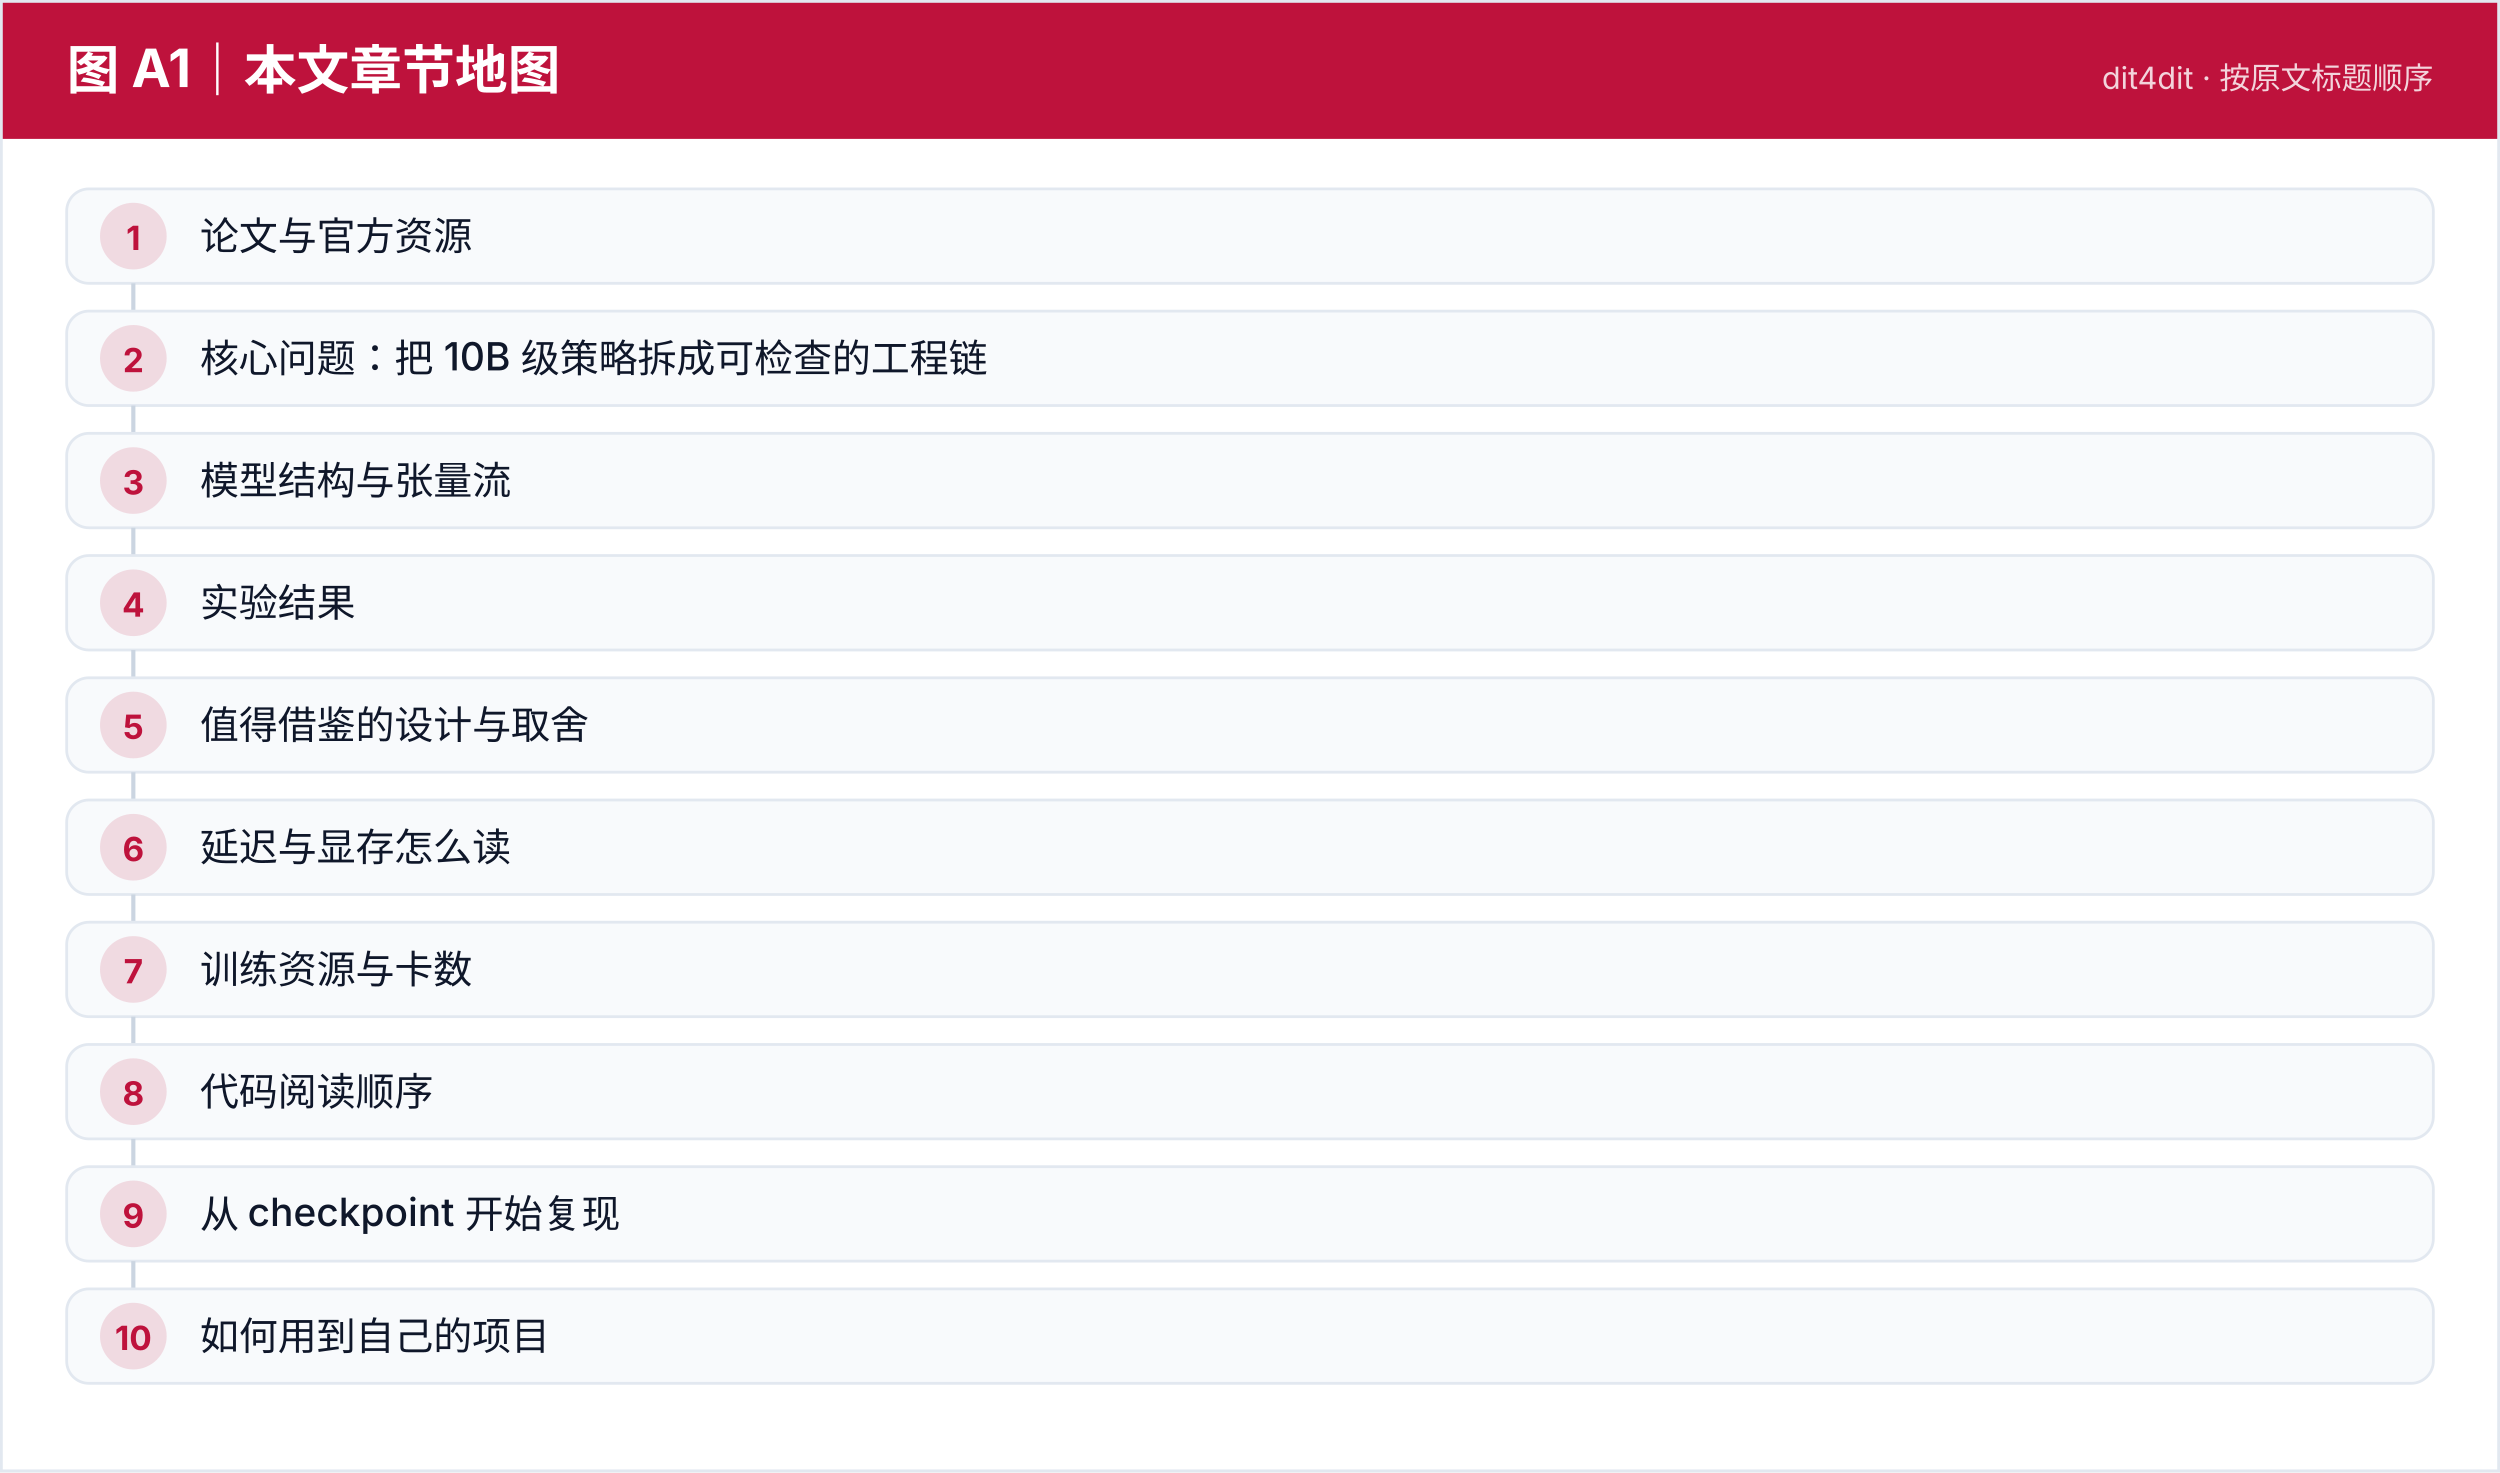
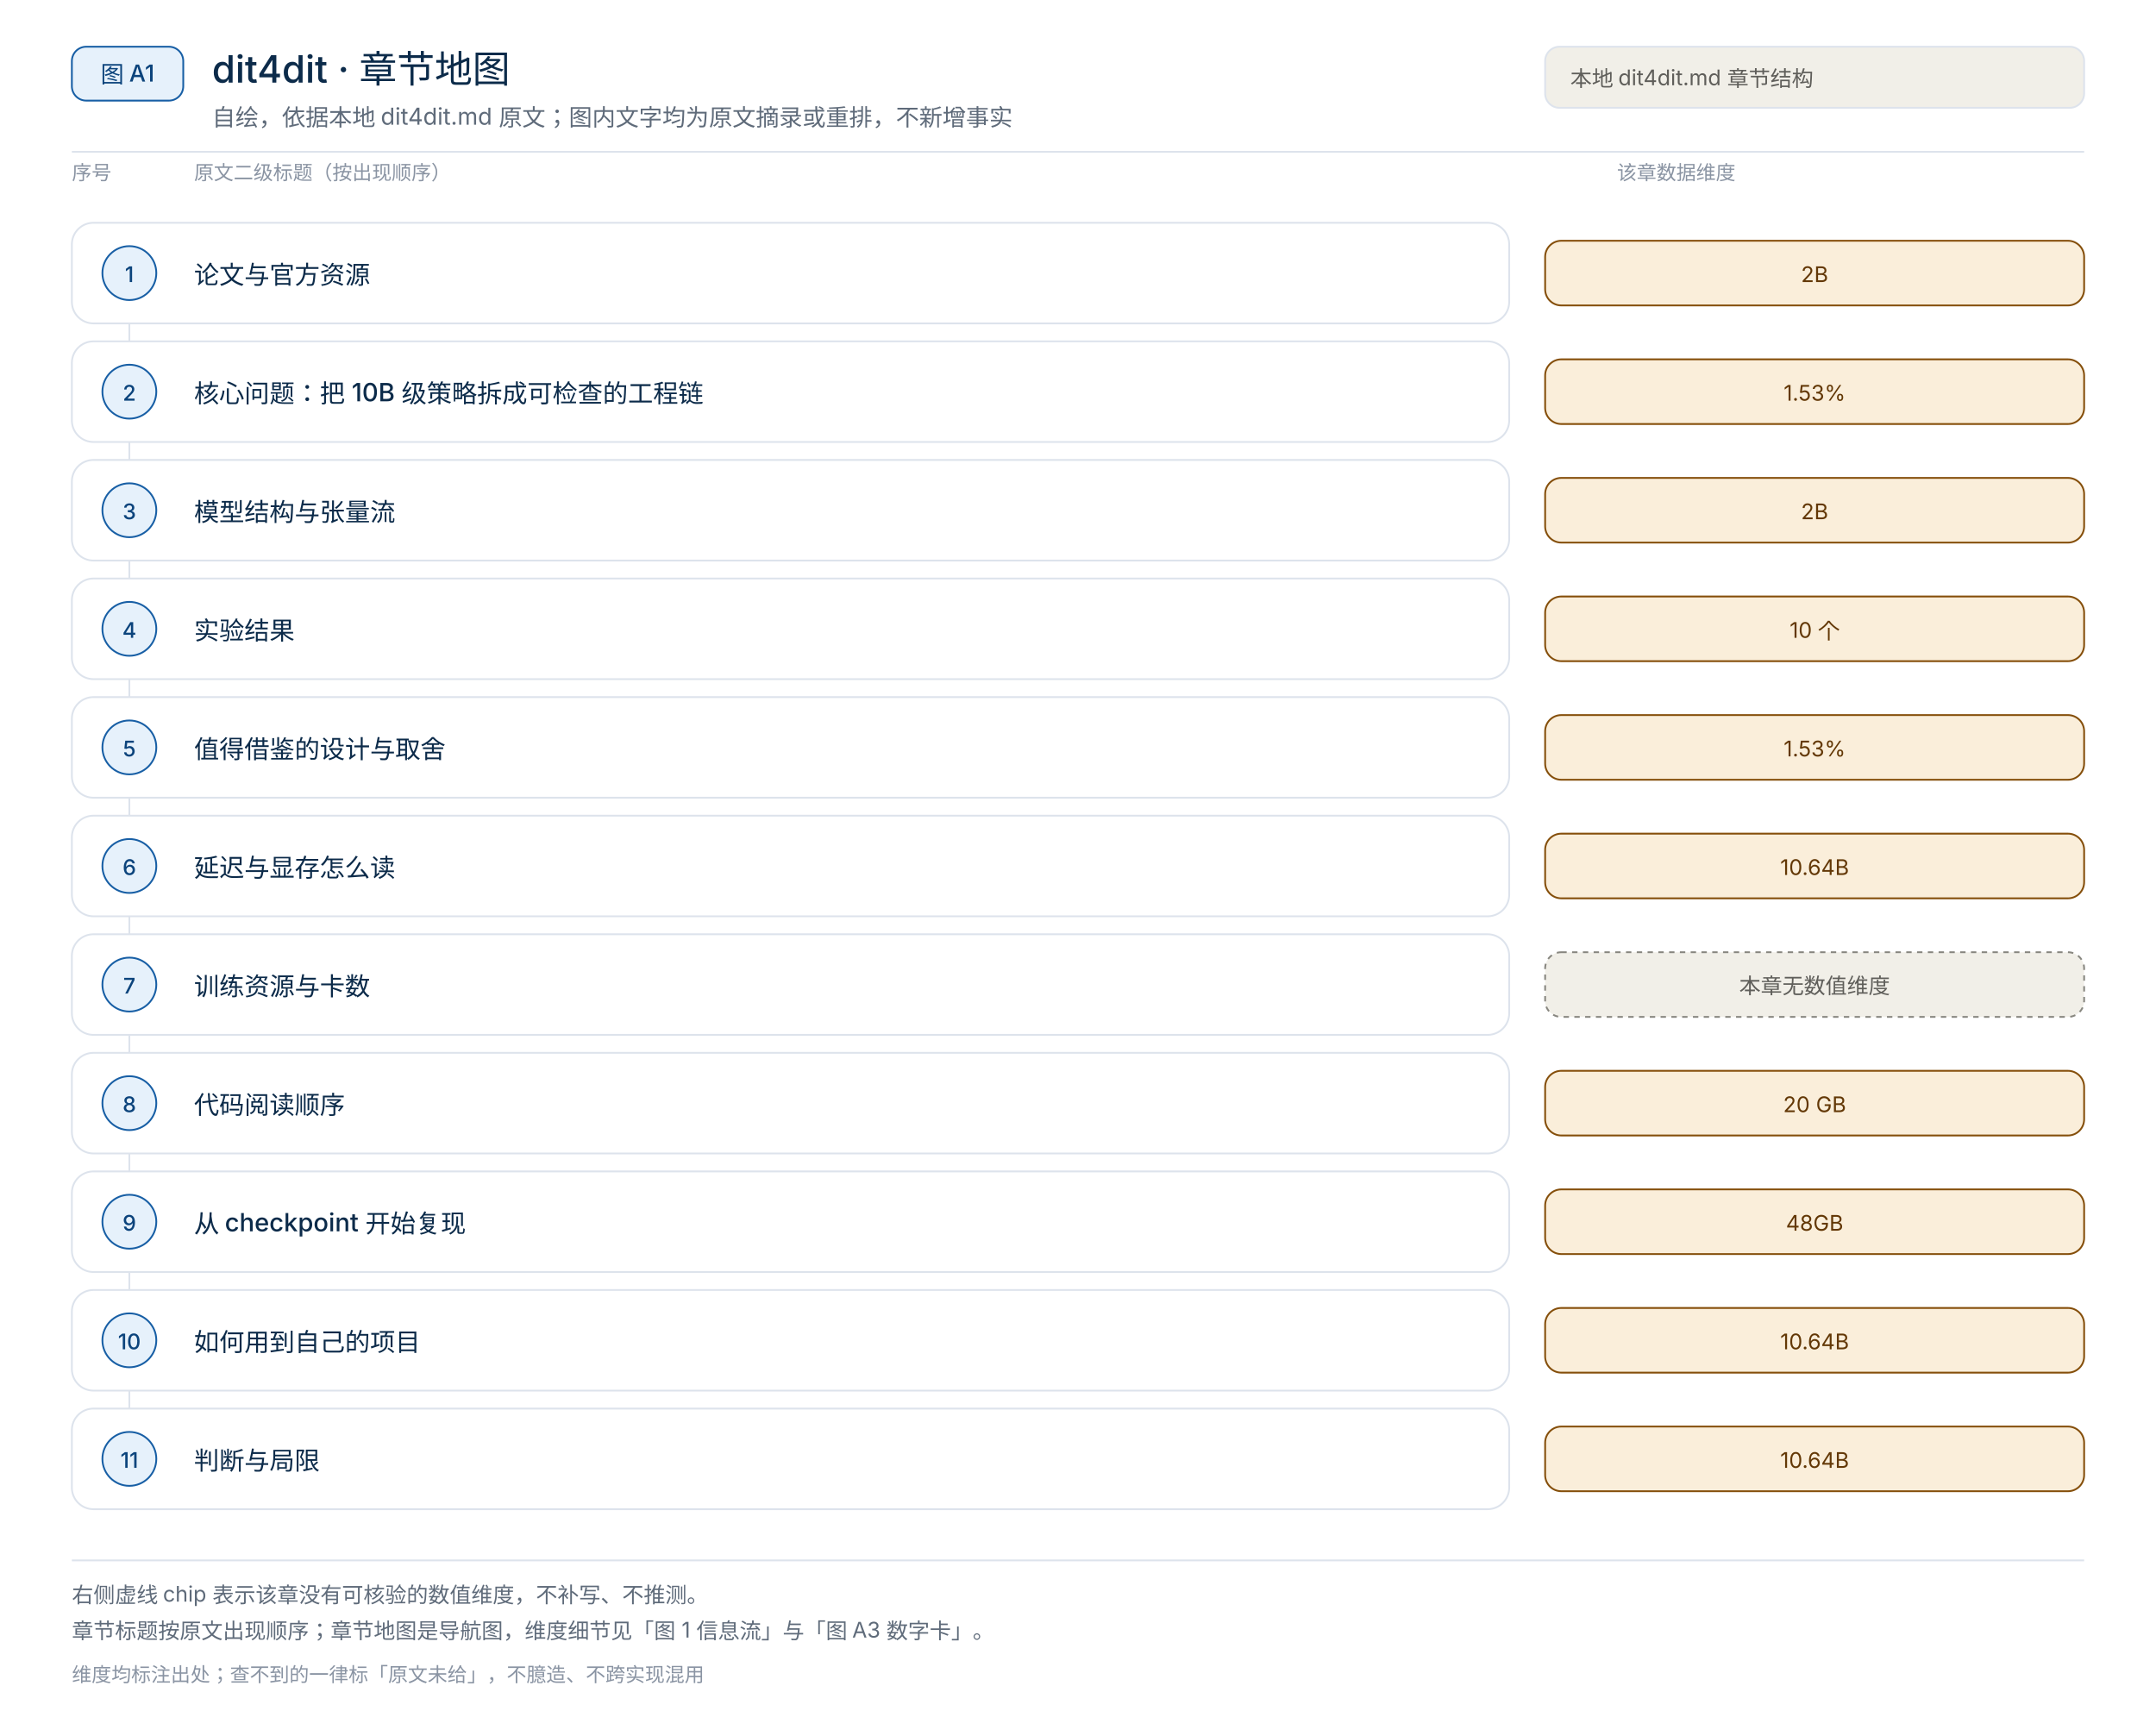
- <svg xmlns="http://www.w3.org/2000/svg" viewBox="0 0 900 530" width="900" height="530" font-family="PingFang SC, -apple-system, BlinkMacSystemFont, Microsoft YaHei, sans-serif">
-   <rect width="900" height="530" fill="#ffffff" />
-   <rect x="0" y="0" width="900" height="50" fill="#be123c" />
-   <text x="24" y="32" font-size="19" fill="#ffffff" font-weight="700" text-anchor="start">图 A1｜本文章节地图</text>
-   <text x="876" y="32" font-size="11" fill="#ffffff" font-weight="400" text-anchor="end" opacity="0.82">dit4dit · 按原文标题顺序</text>
-   <rect x="24" y="68" width="852" height="34" rx="8" fill="#f8fafc" stroke="#e2e8f0" />
-   <circle cx="48" cy="85" r="12" fill="#be123c" opacity="0.14" />
-   <text x="48" y="90" font-size="12" fill="#be123c" font-weight="700" text-anchor="middle">1</text>
-   <text x="72" y="90" font-size="14" fill="#0f172a" font-weight="500" text-anchor="start">论文与官方资源</text>
-   <path d="M48 102 L48 112" stroke="#cbd5e1" stroke-width="1.5" />
-   <rect x="24" y="112" width="852" height="34" rx="8" fill="#f8fafc" stroke="#e2e8f0" />
-   <circle cx="48" cy="129" r="12" fill="#be123c" opacity="0.14" />
-   <text x="48" y="134" font-size="12" fill="#be123c" font-weight="700" text-anchor="middle">2</text>
-   <text x="72" y="134" font-size="14" fill="#0f172a" font-weight="500" text-anchor="start">核心问题：把 10B 级策略拆成可检查的工程链</text>
-   <path d="M48 146 L48 156" stroke="#cbd5e1" stroke-width="1.5" />
-   <rect x="24" y="156" width="852" height="34" rx="8" fill="#f8fafc" stroke="#e2e8f0" />
-   <circle cx="48" cy="173" r="12" fill="#be123c" opacity="0.14" />
-   <text x="48" y="178" font-size="12" fill="#be123c" font-weight="700" text-anchor="middle">3</text>
-   <text x="72" y="178" font-size="14" fill="#0f172a" font-weight="500" text-anchor="start">模型结构与张量流</text>
-   <path d="M48 190 L48 200" stroke="#cbd5e1" stroke-width="1.5" />
-   <rect x="24" y="200" width="852" height="34" rx="8" fill="#f8fafc" stroke="#e2e8f0" />
-   <circle cx="48" cy="217" r="12" fill="#be123c" opacity="0.14" />
-   <text x="48" y="222" font-size="12" fill="#be123c" font-weight="700" text-anchor="middle">4</text>
-   <text x="72" y="222" font-size="14" fill="#0f172a" font-weight="500" text-anchor="start">实验结果</text>
-   <path d="M48 234 L48 244" stroke="#cbd5e1" stroke-width="1.5" />
-   <rect x="24" y="244" width="852" height="34" rx="8" fill="#f8fafc" stroke="#e2e8f0" />
-   <circle cx="48" cy="261" r="12" fill="#be123c" opacity="0.14" />
-   <text x="48" y="266" font-size="12" fill="#be123c" font-weight="700" text-anchor="middle">5</text>
-   <text x="72" y="266" font-size="14" fill="#0f172a" font-weight="500" text-anchor="start">值得借鉴的设计与取舍</text>
-   <path d="M48 278 L48 288" stroke="#cbd5e1" stroke-width="1.5" />
-   <rect x="24" y="288" width="852" height="34" rx="8" fill="#f8fafc" stroke="#e2e8f0" />
-   <circle cx="48" cy="305" r="12" fill="#be123c" opacity="0.14" />
-   <text x="48" y="310" font-size="12" fill="#be123c" font-weight="700" text-anchor="middle">6</text>
-   <text x="72" y="310" font-size="14" fill="#0f172a" font-weight="500" text-anchor="start">延迟与显存怎么读</text>
-   <path d="M48 322 L48 332" stroke="#cbd5e1" stroke-width="1.5" />
-   <rect x="24" y="332" width="852" height="34" rx="8" fill="#f8fafc" stroke="#e2e8f0" />
-   <circle cx="48" cy="349" r="12" fill="#be123c" opacity="0.14" />
-   <text x="48" y="354" font-size="12" fill="#be123c" font-weight="700" text-anchor="middle">7</text>
-   <text x="72" y="354" font-size="14" fill="#0f172a" font-weight="500" text-anchor="start">训练资源与卡数</text>
-   <path d="M48 366 L48 376" stroke="#cbd5e1" stroke-width="1.5" />
-   <rect x="24" y="376" width="852" height="34" rx="8" fill="#f8fafc" stroke="#e2e8f0" />
-   <circle cx="48" cy="393" r="12" fill="#be123c" opacity="0.14" />
-   <text x="48" y="398" font-size="12" fill="#be123c" font-weight="700" text-anchor="middle">8</text>
-   <text x="72" y="398" font-size="14" fill="#0f172a" font-weight="500" text-anchor="start">代码阅读顺序</text>
-   <path d="M48 410 L48 420" stroke="#cbd5e1" stroke-width="1.5" />
-   <rect x="24" y="420" width="852" height="34" rx="8" fill="#f8fafc" stroke="#e2e8f0" />
-   <circle cx="48" cy="437" r="12" fill="#be123c" opacity="0.14" />
-   <text x="48" y="442" font-size="12" fill="#be123c" font-weight="700" text-anchor="middle">9</text>
-   <text x="72" y="442" font-size="14" fill="#0f172a" font-weight="500" text-anchor="start">从 checkpoint 开始复现</text>
-   <path d="M48 454 L48 464" stroke="#cbd5e1" stroke-width="1.5" />
-   <rect x="24" y="464" width="852" height="34" rx="8" fill="#f8fafc" stroke="#e2e8f0" />
-   <circle cx="48" cy="481" r="12" fill="#be123c" opacity="0.14" />
-   <text x="48" y="486" font-size="12" fill="#be123c" font-weight="700" text-anchor="middle">10</text>
-   <text x="72" y="486" font-size="14" fill="#0f172a" font-weight="500" text-anchor="start">如何用到自己的项目</text>
-   <rect x="0.5" y="0.5" width="899" height="529" fill="none" stroke="#e2e8f0" />
+ <svg xmlns="http://www.w3.org/2000/svg" width="1200" height="966" viewBox="0 0 1200 966" role="img">
+   <defs>
+     <marker id="arrow" viewBox="0 0 10 10" refX="8" refY="5" markerWidth="6" markerHeight="6" orient="auto-start-reverse">
+       <path d="M2 1L8 5L2 9" fill="none" stroke="#185FA5" stroke-width="1.6" stroke-linecap="round" stroke-linejoin="round" />
+     </marker>
+   </defs>
+   <rect x="0" y="0" width="1200" height="966" rx="0" fill="#FFFFFF" stroke="#FFFFFF" stroke-width="1" />
+   <text x="118" y="46" font-family="-apple-system,BlinkMacSystemFont,'PingFang SC','Microsoft YaHei',sans-serif" font-size="21" font-weight="500" fill="#0C2B4A" text-anchor="start">dit4dit · 章节地图</text>
+   <text x="118" y="70" font-family="-apple-system,BlinkMacSystemFont,'PingFang SC','Microsoft YaHei',sans-serif" font-size="13" font-weight="400" fill="#5F6B7A" text-anchor="start">自绘，依据本地 dit4dit.md 原文；图内文字均为原文摘录或重排，不新增事实</text>
+   <rect x="40" y="84" width="1120" height="1" rx="0" fill="#DDE3EC" stroke="#DDE3EC" stroke-width="0" />
+   <rect x="860" y="26" width="300" height="34" rx="8" fill="#F1EFE8" stroke="#DDE3EC" stroke-width="1" />
+   <text x="874" y="48" font-family="-apple-system,BlinkMacSystemFont,'PingFang SC','Microsoft YaHei',sans-serif" font-size="12" font-weight="400" fill="#5F5E5A" text-anchor="start">本地 dit4dit.md 章节结构</text>
+   <rect x="40" y="26" width="62" height="30" rx="8" fill="#E6F1FB" stroke="#185FA5" stroke-width="1" />
+   <text x="71" y="46" font-family="-apple-system,BlinkMacSystemFont,'PingFang SC','Microsoft YaHei',sans-serif" font-size="13" font-weight="500" fill="#0C447C" text-anchor="middle">图 A1</text>
+   <text x="40" y="100" font-family="-apple-system,BlinkMacSystemFont,'PingFang SC','Microsoft YaHei',sans-serif" font-size="11" font-weight="400" fill="#8A94A3" text-anchor="start">序号</text>
+   <text x="108" y="100" font-family="-apple-system,BlinkMacSystemFont,'PingFang SC','Microsoft YaHei',sans-serif" font-size="11" font-weight="400" fill="#8A94A3" text-anchor="start">原文二级标题（按出现顺序）</text>
+   <text x="900" y="100" font-family="-apple-system,BlinkMacSystemFont,'PingFang SC','Microsoft YaHei',sans-serif" font-size="11" font-weight="400" fill="#8A94A3" text-anchor="start">该章数据维度</text>
+   <rect x="40" y="124" width="800" height="56" rx="12" fill="#FFFFFF" stroke="#DDE3EC" stroke-width="1" />
+   <circle cx="72" cy="152" r="15" fill="#E6F1FB" stroke="#185FA5" stroke-width="1" />
+   <text x="72" y="157" font-family="-apple-system,BlinkMacSystemFont,'PingFang SC','Microsoft YaHei',sans-serif" font-size="12" font-weight="500" fill="#0C447C" text-anchor="middle">1</text>
+   <text x="108" y="158" font-family="-apple-system,BlinkMacSystemFont,'PingFang SC','Microsoft YaHei',sans-serif" font-size="14" font-weight="500" fill="#0C2B4A" text-anchor="start">论文与官方资源</text>
+   <rect x="860" y="134" width="300" height="36" rx="9" fill="#FAEEDA" stroke="#854F0B" stroke-width="1" />
+   <text x="1010" y="157" font-family="-apple-system,BlinkMacSystemFont,'PingFang SC','Microsoft YaHei',sans-serif" font-size="12" font-weight="400" fill="#633806" text-anchor="middle">2B</text>
+   <path d="M72 180 L72 190" fill="none" stroke="#DDE3EC" stroke-width="1" />
+   <rect x="40" y="190" width="800" height="56" rx="12" fill="#FFFFFF" stroke="#DDE3EC" stroke-width="1" />
+   <circle cx="72" cy="218" r="15" fill="#E6F1FB" stroke="#185FA5" stroke-width="1" />
+   <text x="72" y="223" font-family="-apple-system,BlinkMacSystemFont,'PingFang SC','Microsoft YaHei',sans-serif" font-size="12" font-weight="500" fill="#0C447C" text-anchor="middle">2</text>
+   <text x="108" y="224" font-family="-apple-system,BlinkMacSystemFont,'PingFang SC','Microsoft YaHei',sans-serif" font-size="14" font-weight="500" fill="#0C2B4A" text-anchor="start">核心问题：把 10B 级策略拆成可检查的工程链</text>
+   <rect x="860" y="200" width="300" height="36" rx="9" fill="#FAEEDA" stroke="#854F0B" stroke-width="1" />
+   <text x="1010" y="223" font-family="-apple-system,BlinkMacSystemFont,'PingFang SC','Microsoft YaHei',sans-serif" font-size="12" font-weight="400" fill="#633806" text-anchor="middle">1.53%</text>
+   <path d="M72 246 L72 256" fill="none" stroke="#DDE3EC" stroke-width="1" />
+   <rect x="40" y="256" width="800" height="56" rx="12" fill="#FFFFFF" stroke="#DDE3EC" stroke-width="1" />
+   <circle cx="72" cy="284" r="15" fill="#E6F1FB" stroke="#185FA5" stroke-width="1" />
+   <text x="72" y="289" font-family="-apple-system,BlinkMacSystemFont,'PingFang SC','Microsoft YaHei',sans-serif" font-size="12" font-weight="500" fill="#0C447C" text-anchor="middle">3</text>
+   <text x="108" y="290" font-family="-apple-system,BlinkMacSystemFont,'PingFang SC','Microsoft YaHei',sans-serif" font-size="14" font-weight="500" fill="#0C2B4A" text-anchor="start">模型结构与张量流</text>
+   <rect x="860" y="266" width="300" height="36" rx="9" fill="#FAEEDA" stroke="#854F0B" stroke-width="1" />
+   <text x="1010" y="289" font-family="-apple-system,BlinkMacSystemFont,'PingFang SC','Microsoft YaHei',sans-serif" font-size="12" font-weight="400" fill="#633806" text-anchor="middle">2B</text>
+   <path d="M72 312 L72 322" fill="none" stroke="#DDE3EC" stroke-width="1" />
+   <rect x="40" y="322" width="800" height="56" rx="12" fill="#FFFFFF" stroke="#DDE3EC" stroke-width="1" />
+   <circle cx="72" cy="350" r="15" fill="#E6F1FB" stroke="#185FA5" stroke-width="1" />
+   <text x="72" y="355" font-family="-apple-system,BlinkMacSystemFont,'PingFang SC','Microsoft YaHei',sans-serif" font-size="12" font-weight="500" fill="#0C447C" text-anchor="middle">4</text>
+   <text x="108" y="356" font-family="-apple-system,BlinkMacSystemFont,'PingFang SC','Microsoft YaHei',sans-serif" font-size="14" font-weight="500" fill="#0C2B4A" text-anchor="start">实验结果</text>
+   <rect x="860" y="332" width="300" height="36" rx="9" fill="#FAEEDA" stroke="#854F0B" stroke-width="1" />
+   <text x="1010" y="355" font-family="-apple-system,BlinkMacSystemFont,'PingFang SC','Microsoft YaHei',sans-serif" font-size="12" font-weight="400" fill="#633806" text-anchor="middle">10 个</text>
+   <path d="M72 378 L72 388" fill="none" stroke="#DDE3EC" stroke-width="1" />
+   <rect x="40" y="388" width="800" height="56" rx="12" fill="#FFFFFF" stroke="#DDE3EC" stroke-width="1" />
+   <circle cx="72" cy="416" r="15" fill="#E6F1FB" stroke="#185FA5" stroke-width="1" />
+   <text x="72" y="421" font-family="-apple-system,BlinkMacSystemFont,'PingFang SC','Microsoft YaHei',sans-serif" font-size="12" font-weight="500" fill="#0C447C" text-anchor="middle">5</text>
+   <text x="108" y="422" font-family="-apple-system,BlinkMacSystemFont,'PingFang SC','Microsoft YaHei',sans-serif" font-size="14" font-weight="500" fill="#0C2B4A" text-anchor="start">值得借鉴的设计与取舍</text>
+   <rect x="860" y="398" width="300" height="36" rx="9" fill="#FAEEDA" stroke="#854F0B" stroke-width="1" />
+   <text x="1010" y="421" font-family="-apple-system,BlinkMacSystemFont,'PingFang SC','Microsoft YaHei',sans-serif" font-size="12" font-weight="400" fill="#633806" text-anchor="middle">1.53%</text>
+   <path d="M72 444 L72 454" fill="none" stroke="#DDE3EC" stroke-width="1" />
+   <rect x="40" y="454" width="800" height="56" rx="12" fill="#FFFFFF" stroke="#DDE3EC" stroke-width="1" />
+   <circle cx="72" cy="482" r="15" fill="#E6F1FB" stroke="#185FA5" stroke-width="1" />
+   <text x="72" y="487" font-family="-apple-system,BlinkMacSystemFont,'PingFang SC','Microsoft YaHei',sans-serif" font-size="12" font-weight="500" fill="#0C447C" text-anchor="middle">6</text>
+   <text x="108" y="488" font-family="-apple-system,BlinkMacSystemFont,'PingFang SC','Microsoft YaHei',sans-serif" font-size="14" font-weight="500" fill="#0C2B4A" text-anchor="start">延迟与显存怎么读</text>
+   <rect x="860" y="464" width="300" height="36" rx="9" fill="#FAEEDA" stroke="#854F0B" stroke-width="1" />
+   <text x="1010" y="487" font-family="-apple-system,BlinkMacSystemFont,'PingFang SC','Microsoft YaHei',sans-serif" font-size="12" font-weight="400" fill="#633806" text-anchor="middle">10.64B</text>
+   <path d="M72 510 L72 520" fill="none" stroke="#DDE3EC" stroke-width="1" />
+   <rect x="40" y="520" width="800" height="56" rx="12" fill="#FFFFFF" stroke="#DDE3EC" stroke-width="1" />
+   <circle cx="72" cy="548" r="15" fill="#E6F1FB" stroke="#185FA5" stroke-width="1" />
+   <text x="72" y="553" font-family="-apple-system,BlinkMacSystemFont,'PingFang SC','Microsoft YaHei',sans-serif" font-size="12" font-weight="500" fill="#0C447C" text-anchor="middle">7</text>
+   <text x="108" y="554" font-family="-apple-system,BlinkMacSystemFont,'PingFang SC','Microsoft YaHei',sans-serif" font-size="14" font-weight="500" fill="#0C2B4A" text-anchor="start">训练资源与卡数</text>
+   <rect x="860" y="530" width="300" height="36" rx="9" fill="#F1EFE8" stroke="#888780" stroke-width="1" stroke-dasharray="3 3" />
+   <text x="1010" y="553" font-family="-apple-system,BlinkMacSystemFont,'PingFang SC','Microsoft YaHei',sans-serif" font-size="12" font-weight="400" fill="#5F5E5A" text-anchor="middle">本章无数值维度</text>
+   <path d="M72 576 L72 586" fill="none" stroke="#DDE3EC" stroke-width="1" />
+   <rect x="40" y="586" width="800" height="56" rx="12" fill="#FFFFFF" stroke="#DDE3EC" stroke-width="1" />
+   <circle cx="72" cy="614" r="15" fill="#E6F1FB" stroke="#185FA5" stroke-width="1" />
+   <text x="72" y="619" font-family="-apple-system,BlinkMacSystemFont,'PingFang SC','Microsoft YaHei',sans-serif" font-size="12" font-weight="500" fill="#0C447C" text-anchor="middle">8</text>
+   <text x="108" y="620" font-family="-apple-system,BlinkMacSystemFont,'PingFang SC','Microsoft YaHei',sans-serif" font-size="14" font-weight="500" fill="#0C2B4A" text-anchor="start">代码阅读顺序</text>
+   <rect x="860" y="596" width="300" height="36" rx="9" fill="#FAEEDA" stroke="#854F0B" stroke-width="1" />
+   <text x="1010" y="619" font-family="-apple-system,BlinkMacSystemFont,'PingFang SC','Microsoft YaHei',sans-serif" font-size="12" font-weight="400" fill="#633806" text-anchor="middle">20 GB</text>
+   <path d="M72 642 L72 652" fill="none" stroke="#DDE3EC" stroke-width="1" />
+   <rect x="40" y="652" width="800" height="56" rx="12" fill="#FFFFFF" stroke="#DDE3EC" stroke-width="1" />
+   <circle cx="72" cy="680" r="15" fill="#E6F1FB" stroke="#185FA5" stroke-width="1" />
+   <text x="72" y="685" font-family="-apple-system,BlinkMacSystemFont,'PingFang SC','Microsoft YaHei',sans-serif" font-size="12" font-weight="500" fill="#0C447C" text-anchor="middle">9</text>
+   <text x="108" y="686" font-family="-apple-system,BlinkMacSystemFont,'PingFang SC','Microsoft YaHei',sans-serif" font-size="14" font-weight="500" fill="#0C2B4A" text-anchor="start">从 checkpoint 开始复现</text>
+   <rect x="860" y="662" width="300" height="36" rx="9" fill="#FAEEDA" stroke="#854F0B" stroke-width="1" />
+   <text x="1010" y="685" font-family="-apple-system,BlinkMacSystemFont,'PingFang SC','Microsoft YaHei',sans-serif" font-size="12" font-weight="400" fill="#633806" text-anchor="middle">48GB</text>
+   <path d="M72 708 L72 718" fill="none" stroke="#DDE3EC" stroke-width="1" />
+   <rect x="40" y="718" width="800" height="56" rx="12" fill="#FFFFFF" stroke="#DDE3EC" stroke-width="1" />
+   <circle cx="72" cy="746" r="15" fill="#E6F1FB" stroke="#185FA5" stroke-width="1" />
+   <text x="72" y="751" font-family="-apple-system,BlinkMacSystemFont,'PingFang SC','Microsoft YaHei',sans-serif" font-size="12" font-weight="500" fill="#0C447C" text-anchor="middle">10</text>
+   <text x="108" y="752" font-family="-apple-system,BlinkMacSystemFont,'PingFang SC','Microsoft YaHei',sans-serif" font-size="14" font-weight="500" fill="#0C2B4A" text-anchor="start">如何用到自己的项目</text>
+   <rect x="860" y="728" width="300" height="36" rx="9" fill="#FAEEDA" stroke="#854F0B" stroke-width="1" />
+   <text x="1010" y="751" font-family="-apple-system,BlinkMacSystemFont,'PingFang SC','Microsoft YaHei',sans-serif" font-size="12" font-weight="400" fill="#633806" text-anchor="middle">10.64B</text>
+   <path d="M72 774 L72 784" fill="none" stroke="#DDE3EC" stroke-width="1" />
+   <rect x="40" y="784" width="800" height="56" rx="12" fill="#FFFFFF" stroke="#DDE3EC" stroke-width="1" />
+   <circle cx="72" cy="812" r="15" fill="#E6F1FB" stroke="#185FA5" stroke-width="1" />
+   <text x="72" y="817" font-family="-apple-system,BlinkMacSystemFont,'PingFang SC','Microsoft YaHei',sans-serif" font-size="12" font-weight="500" fill="#0C447C" text-anchor="middle">11</text>
+   <text x="108" y="818" font-family="-apple-system,BlinkMacSystemFont,'PingFang SC','Microsoft YaHei',sans-serif" font-size="14" font-weight="500" fill="#0C2B4A" text-anchor="start">判断与局限</text>
+   <rect x="860" y="794" width="300" height="36" rx="9" fill="#FAEEDA" stroke="#854F0B" stroke-width="1" />
+   <text x="1010" y="817" font-family="-apple-system,BlinkMacSystemFont,'PingFang SC','Microsoft YaHei',sans-serif" font-size="12" font-weight="400" fill="#633806" text-anchor="middle">10.64B</text>
+   <rect x="40" y="868" width="1120" height="1" rx="0" fill="#DDE3EC" stroke="#DDE3EC" stroke-width="0" />
+   <text x="40" y="892" font-family="-apple-system,BlinkMacSystemFont,'PingFang SC','Microsoft YaHei',sans-serif" font-size="12" font-weight="400" fill="#5F6B7A" text-anchor="start">右侧虚线 chip 表示该章没有可核验的数值维度，不补写、不推测。</text>
+   <text x="40" y="912" font-family="-apple-system,BlinkMacSystemFont,'PingFang SC','Microsoft YaHei',sans-serif" font-size="12" font-weight="400" fill="#5F6B7A" text-anchor="start">章节标题按原文出现顺序；章节地图是导航图，维度细节见「图 1 信息流」与「图 A3 数字卡」。</text>
+   <text x="40" y="936" font-family="-apple-system,BlinkMacSystemFont,'PingFang SC','Microsoft YaHei',sans-serif" font-size="11" font-weight="400" fill="#8A94A3" text-anchor="start">维度均标注出处；查不到的一律标「原文未给」，不臆造、不跨实现混用</text>
</svg>
